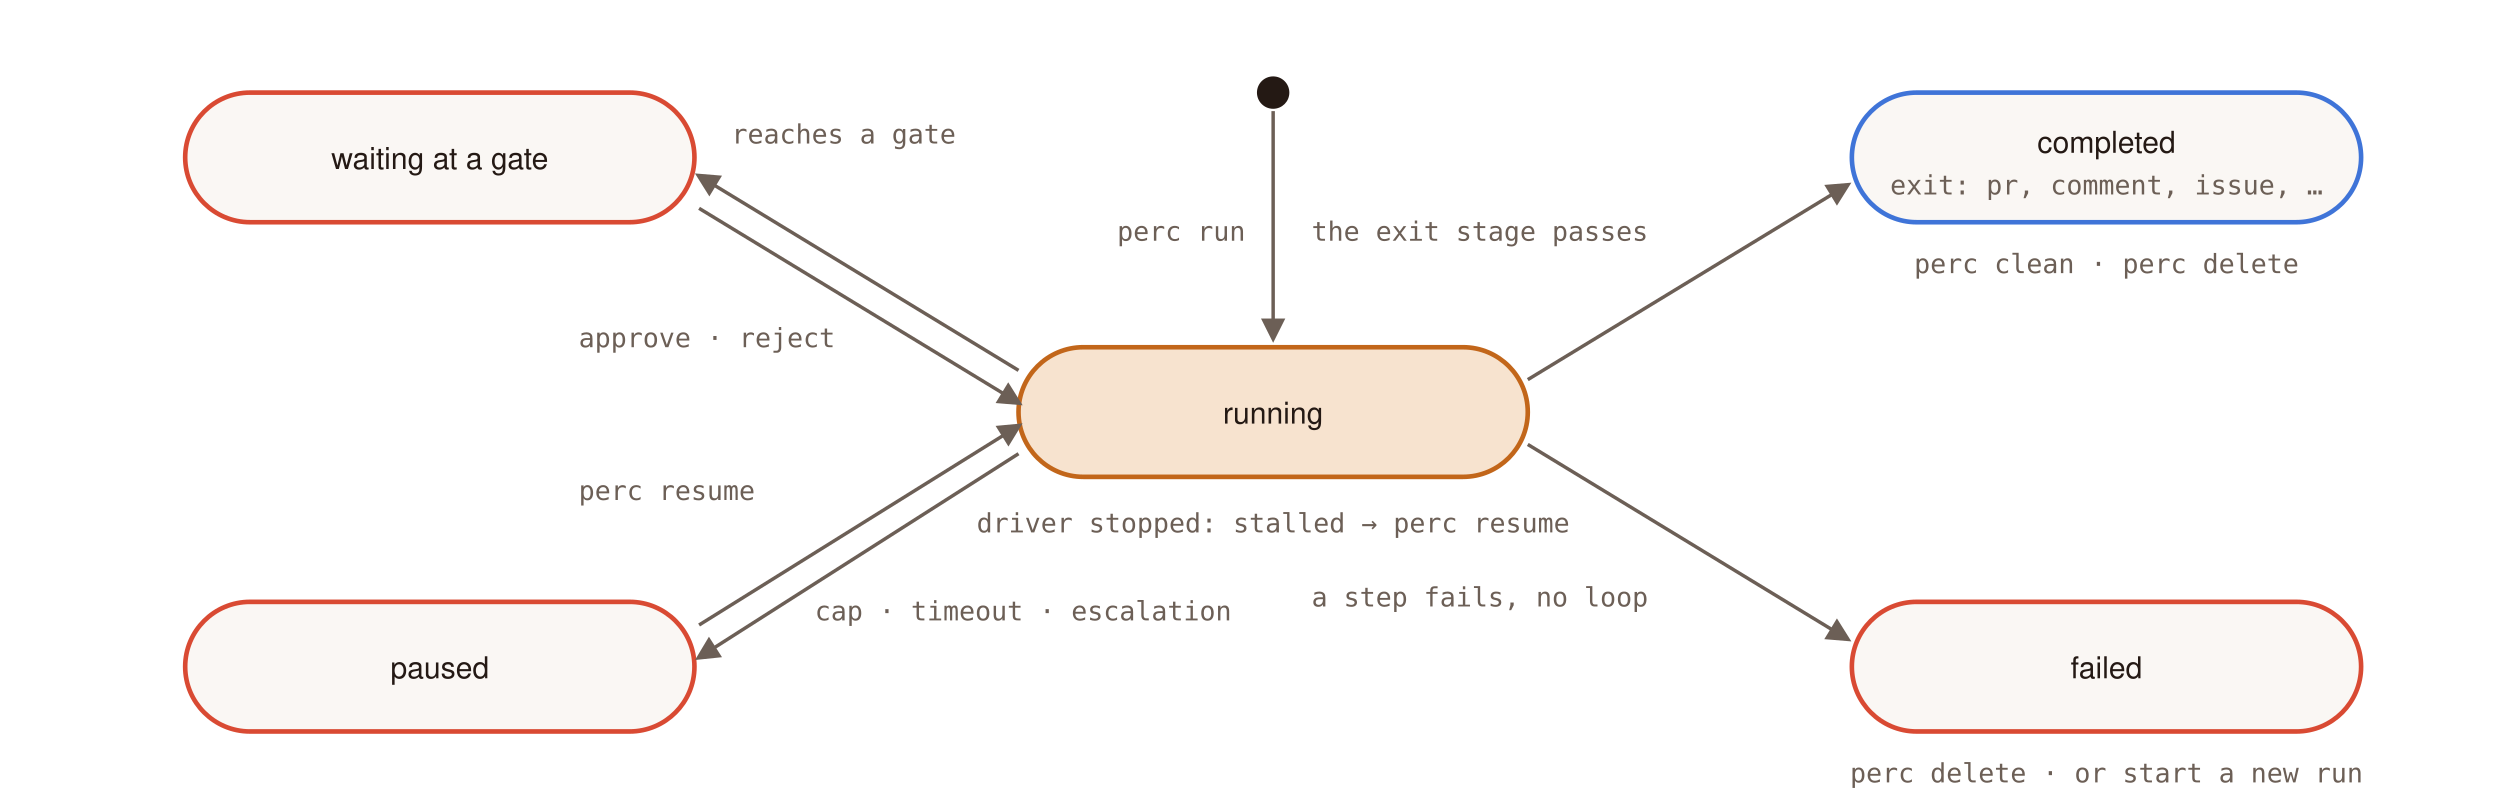
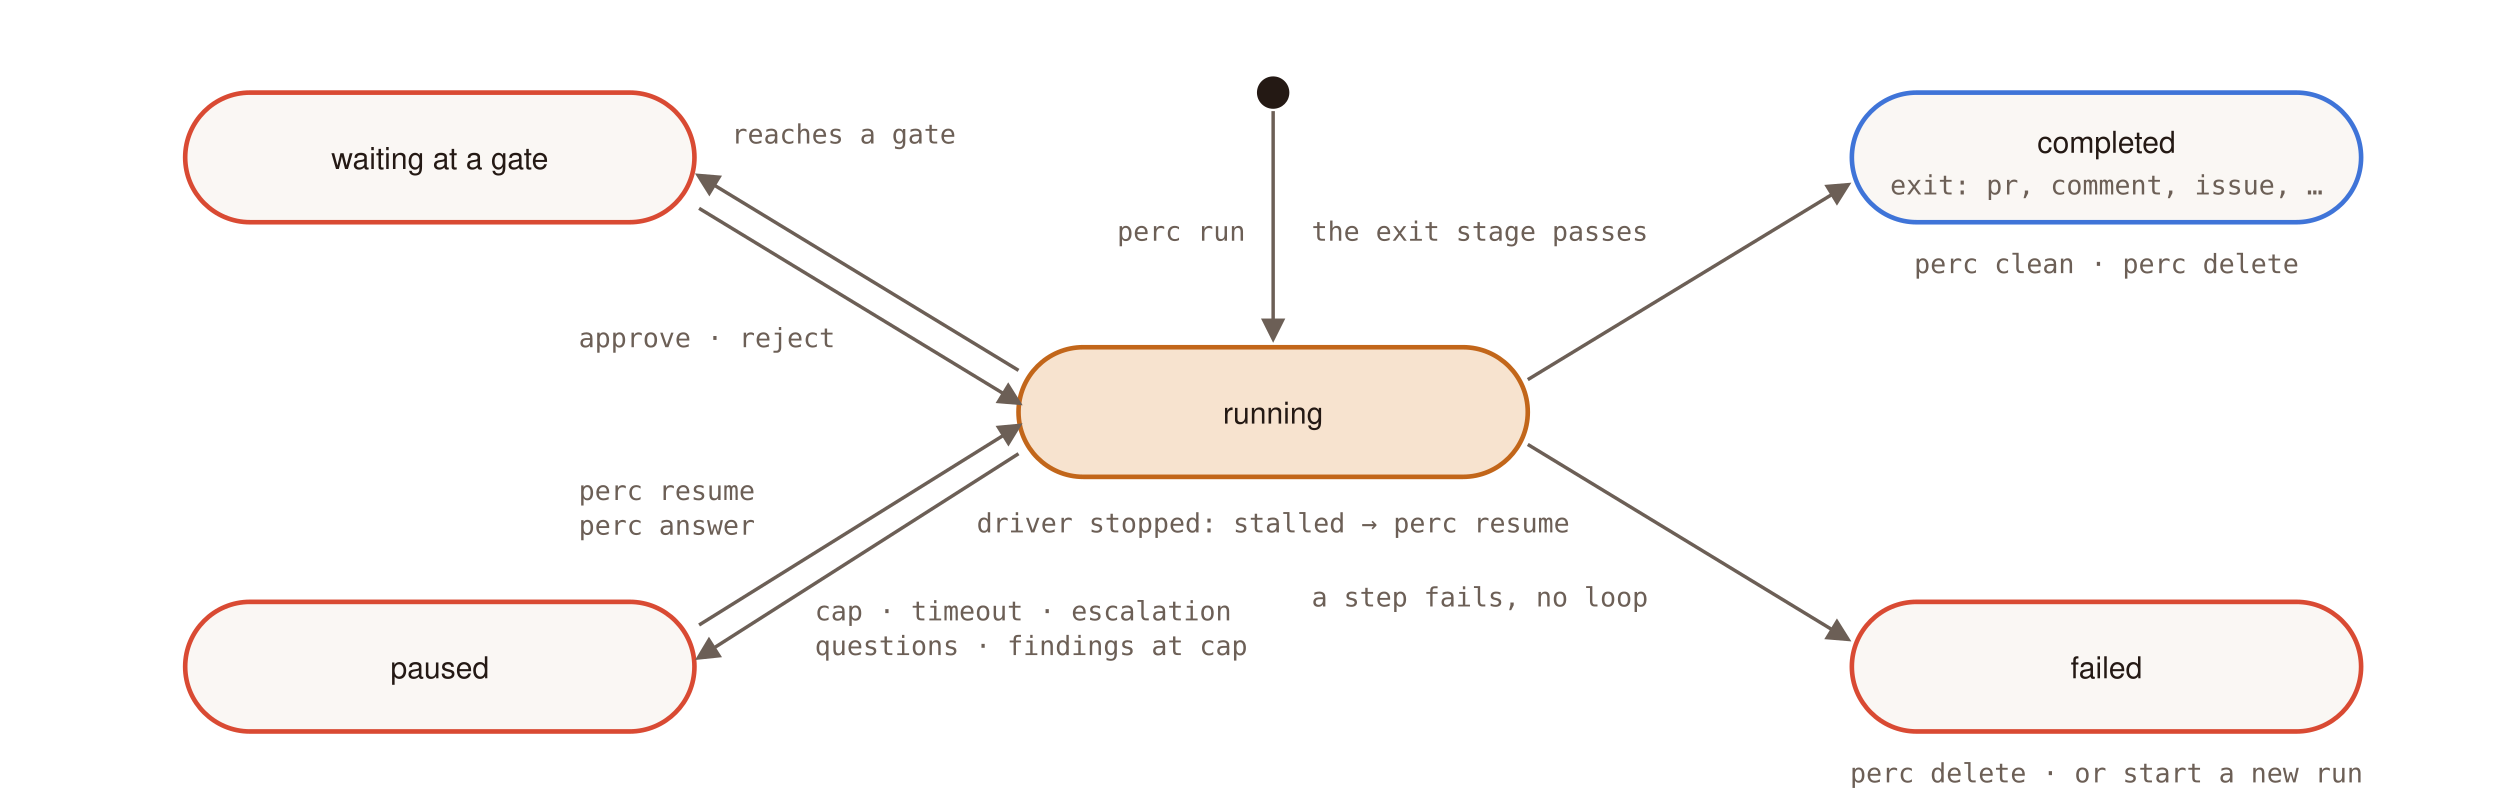
- <svg xmlns="http://www.w3.org/2000/svg" viewBox="0 0 1080 350" width="1080" height="350" role="img" aria-label="Run status: perc run starts a run; it waits at gates until approved or rejected, pauses at a cap, timeout or escalation until perc resume, and ends completed when the exit stage passes (a PR, a comment, issues, a release, a review or nothing) or failed when a step fails with no loop.">
+ <svg xmlns="http://www.w3.org/2000/svg" viewBox="0 0 1080 350" width="1080" height="350" role="img" aria-label="Run status: perc run starts a run; it waits at gates until approved or rejected, pauses at a cap, timeout or escalation until perc resume, or on questions or findings left at a review cap until perc answer, and ends completed when the exit stage passes (a PR, a comment, issues, a release, a review or nothing) or failed when a step fails with no loop.">
  <style>
.ink{fill:#241914}.mut{fill:#6c5f56}.acc{fill:#c2661a}.wait{fill:#d94a33}.pass{fill:#3f74d8}.surf{fill:#faf7f4}
.s-line{stroke:#d9d0c7}.s-mut{stroke:#6c5f56}.s-acc{stroke:#c2661a}.s-wait{stroke:#d94a33}.s-ink{stroke:#241914}.s-pass{stroke:#3f74d8}
.box{fill:#faf7f4;stroke:#d9d0c7}.box-acc{fill:#f7e3cf;stroke:#c2661a}
.t12{font:600 12px -apple-system, 'Segoe UI', Helvetica, Arial, sans-serif;letter-spacing:.06em}.t13{font:500 13px -apple-system, 'Segoe UI', Helvetica, Arial, sans-serif}.hd{font:700 15px -apple-system, 'Segoe UI', Helvetica, Arial, sans-serif}.tm{font:11.5px ui-monospace, SFMono-Regular, 'Cascadia Code', Consolas, monospace}
</style>
  <defs>
    <marker id="am" viewBox="0 0 10 10" refX="8" refY="5" markerWidth="7" markerHeight="7" orient="auto-start-reverse">
      <path d="M0 0L10 5L0 10z" class="mut" />
    </marker>
    <marker id="aa" viewBox="0 0 10 10" refX="8" refY="5" markerWidth="7" markerHeight="7" orient="auto-start-reverse">
      <path d="M0 0L10 5L0 10z" class="acc" />
    </marker>
    <marker id="aw" viewBox="0 0 10 10" refX="8" refY="5" markerWidth="7" markerHeight="7" orient="auto-start-reverse">
      <path d="M0 0L10 5L0 10z" class="wait" />
    </marker>
  </defs>
  <circle cx="550" cy="40" r="7" class="ink" />
  <line x1="550" y1="48" x2="550" y2="146" class="s-mut" stroke-width="1.5" marker-end="url(#am)" />
  <text x="538" y="104" class="tm mut" text-anchor="end">perc run</text>
  <rect x="440" y="150" width="220" height="56" rx="28" class="box-acc" stroke-width="2" />
  <text x="550" y="183" class="t13 ink" text-anchor="middle">running</text>
  <rect x="80" y="40" width="220" height="56" rx="28" class="surf s-wait" stroke-width="2" />
  <text x="190" y="73" class="t13 ink" text-anchor="middle">waiting at a gate</text>
  <rect x="80" y="260" width="220" height="56" rx="28" class="surf s-wait" stroke-width="2" />
  <text x="190" y="293" class="t13 ink" text-anchor="middle">paused</text>
  <rect x="800" y="40" width="220" height="56" rx="28" class="surf s-pass" stroke-width="2" />
  <text x="910" y="66" class="t13 ink" text-anchor="middle">completed</text>
  <text x="910" y="84" class="tm mut" text-anchor="middle">exit: pr, comment, issue, …</text>
  <rect x="800" y="260" width="220" height="56" rx="28" class="surf s-wait" stroke-width="2" />
  <text x="910" y="293" class="t13 ink" text-anchor="middle">failed</text>
  <line x1="440" y1="160" x2="302" y2="76" class="s-mut" stroke-width="1.5" marker-end="url(#am)" />
  <text x="316" y="62" class="tm mut">reaches a gate</text>
  <line x1="302" y1="90" x2="440" y2="174" class="s-mut" stroke-width="1.5" marker-end="url(#am)" />
  <text x="250" y="150" class="tm mut">approve · reject</text>
  <line x1="440" y1="196" x2="302" y2="284" class="s-mut" stroke-width="1.5" marker-end="url(#am)" />
  <text x="352" y="268" class="tm mut">cap · timeout · escalation</text>
+   <text x="352" y="283" class="tm mut">questions · findings at cap</text>
  <line x1="302" y1="270" x2="440" y2="184" class="s-mut" stroke-width="1.5" marker-end="url(#am)" />
  <text x="250" y="216" class="tm mut">perc resume</text>
+   <text x="250" y="231" class="tm mut">perc answer</text>
  <line x1="660" y1="164" x2="798" y2="80" class="s-mut" stroke-width="1.5" marker-end="url(#am)" />
  <text x="712" y="104" class="tm mut" text-anchor="end">the exit stage passes</text>
  <line x1="660" y1="192" x2="798" y2="276" class="s-mut" stroke-width="1.5" marker-end="url(#am)" />
  <text x="712" y="262" class="tm mut" text-anchor="end">a step fails, no loop</text>
  <text x="910" y="118" class="tm mut" text-anchor="middle">perc clean · perc delete</text>
  <text x="910" y="338" class="tm mut" text-anchor="middle">perc delete · or start a new run</text>
  <text x="550" y="230" class="tm mut" text-anchor="middle">driver stopped: stalled → perc resume</text>
</svg>
